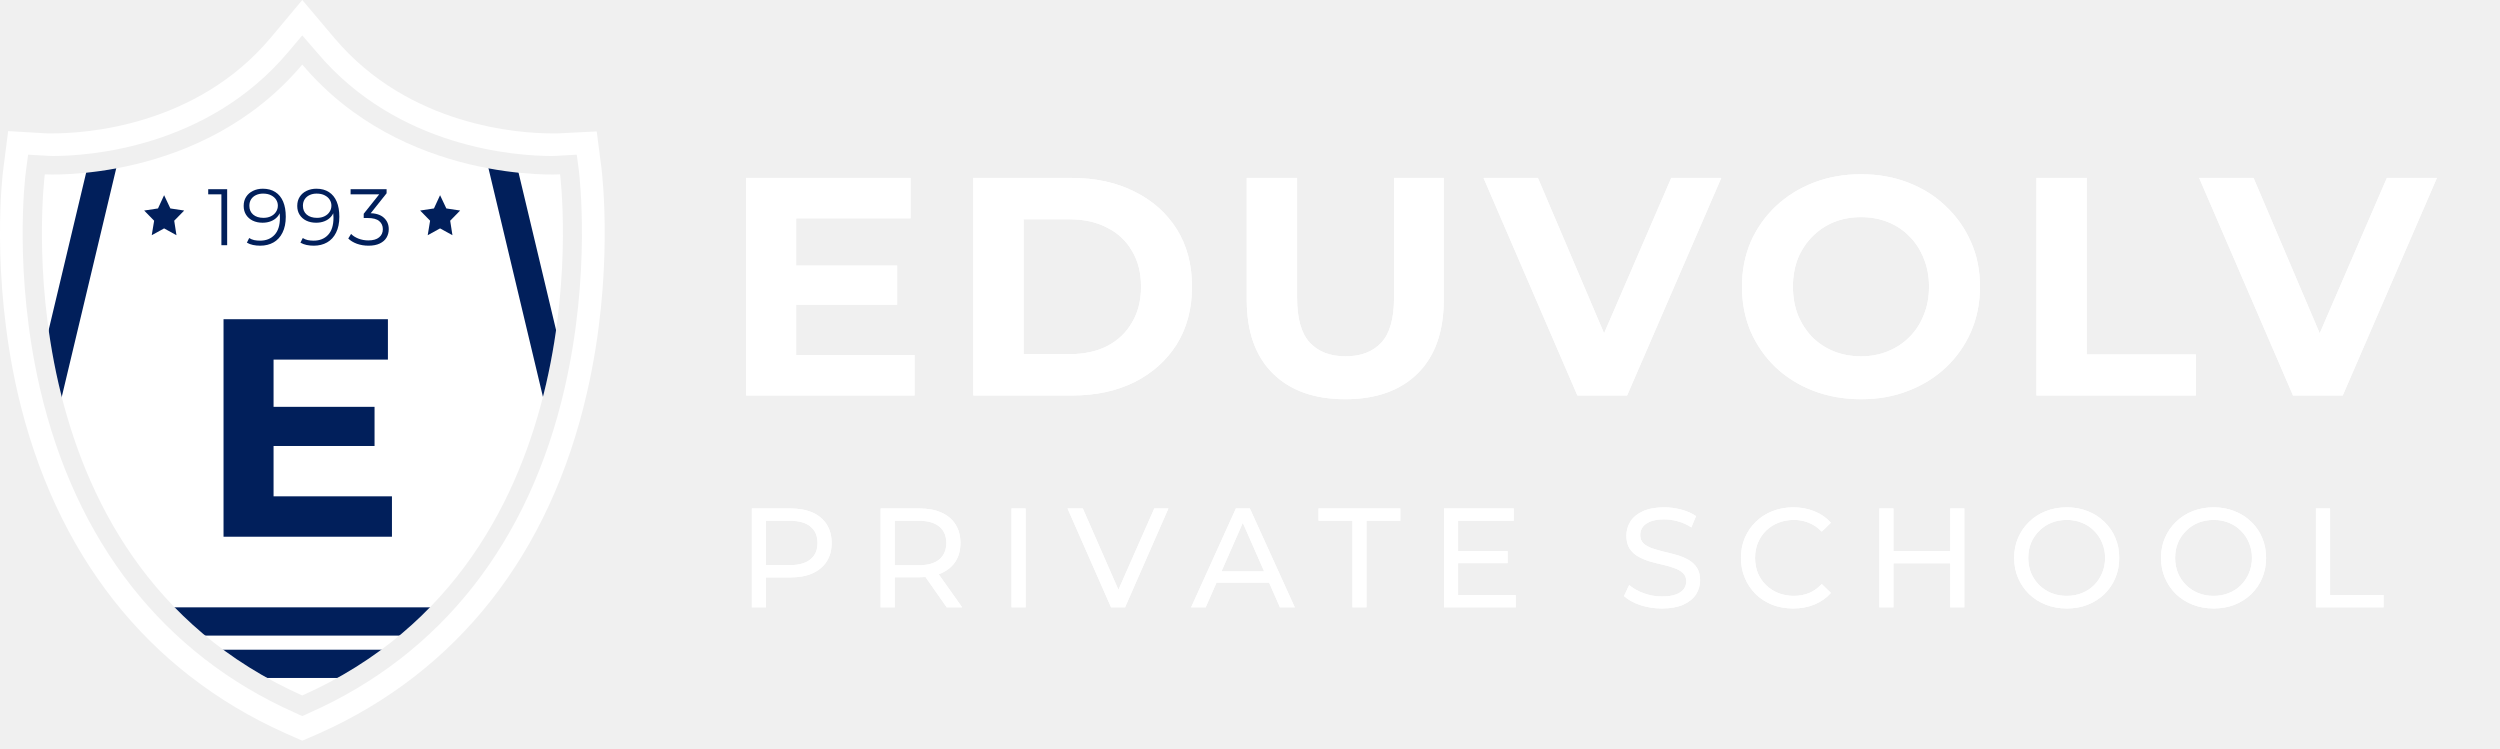
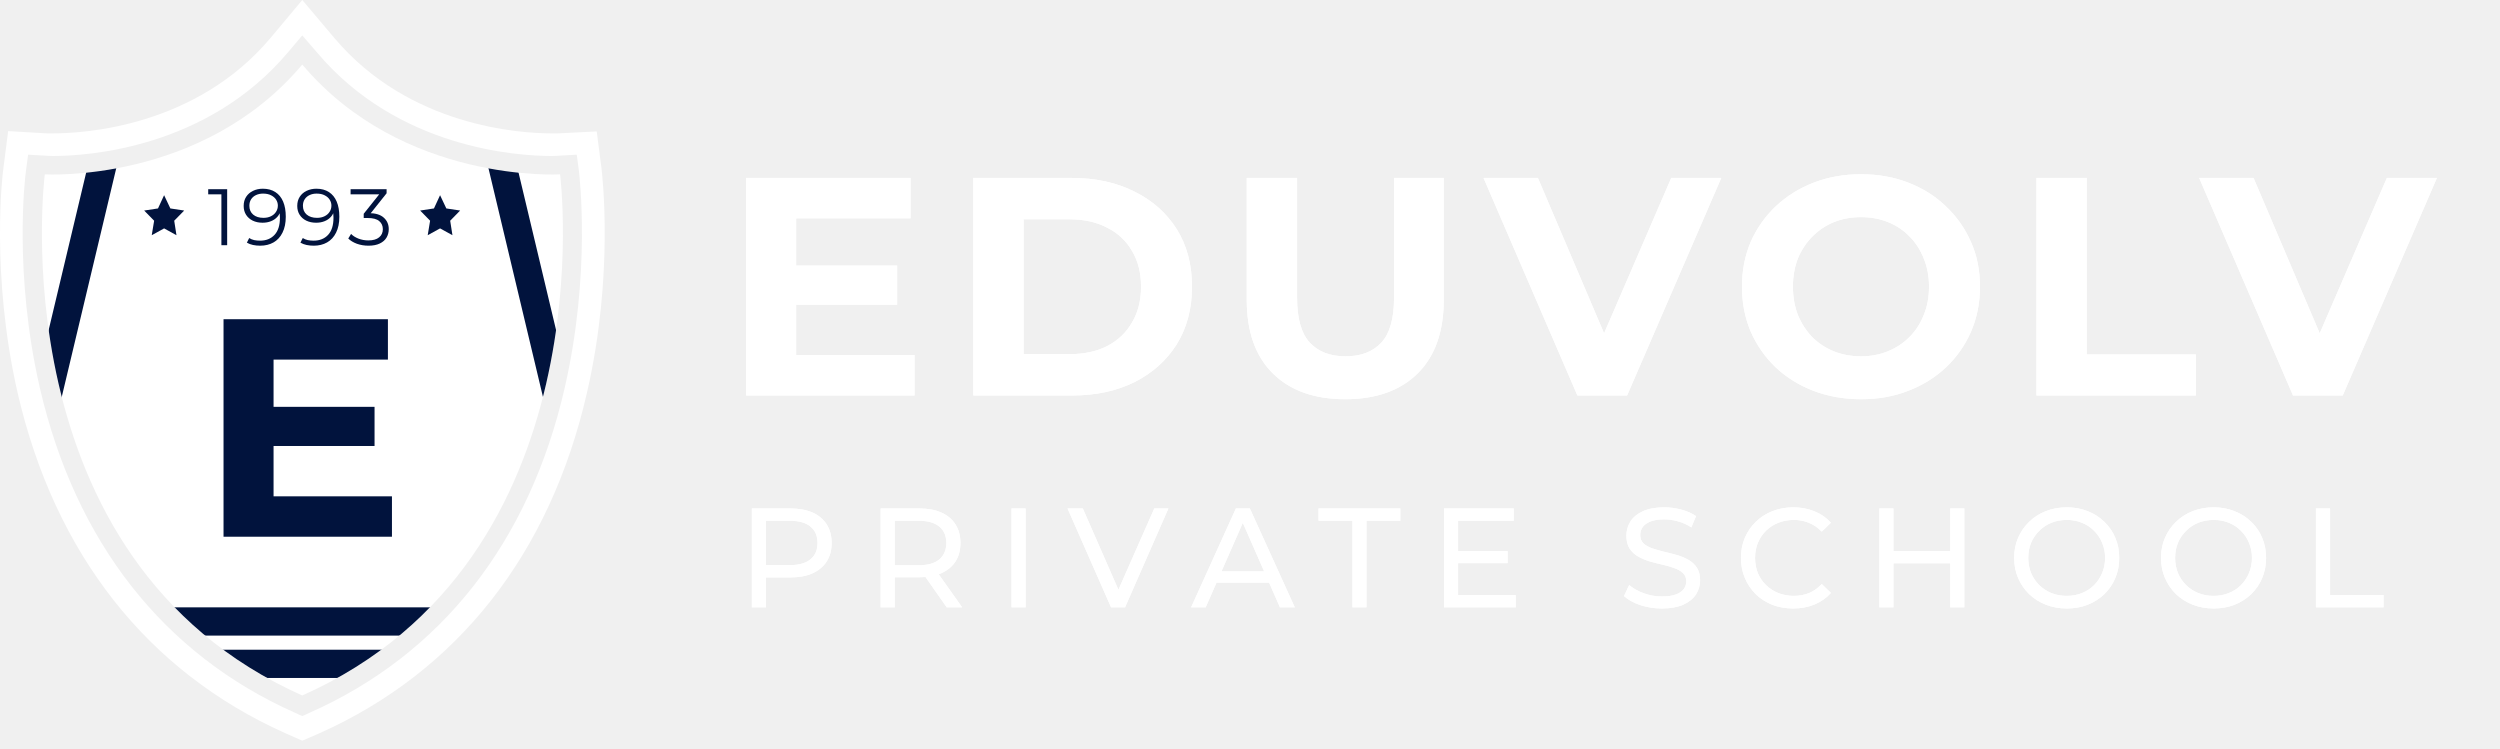
<svg xmlns="http://www.w3.org/2000/svg" width="177" height="53" viewBox="0 0 177 53" fill="none">
  <path d="M56.104 18.804H63.518V21.576H56.104V18.804ZM56.368 25.14H64.75V28H52.826V12.6H64.464V15.46H56.368V25.14ZM68.906 28V12.6H75.902C77.574 12.6 79.048 12.923 80.324 13.568C81.6 14.199 82.597 15.086 83.316 16.23C84.034 17.374 84.394 18.731 84.394 20.3C84.394 21.855 84.034 23.211 83.316 24.37C82.597 25.514 81.6 26.409 80.324 27.054C79.048 27.685 77.574 28 75.902 28H68.906ZM72.47 25.074H75.726C76.752 25.074 77.64 24.883 78.388 24.502C79.15 24.106 79.737 23.549 80.148 22.83C80.573 22.111 80.786 21.268 80.786 20.3C80.786 19.317 80.573 18.474 80.148 17.77C79.737 17.051 79.15 16.501 78.388 16.12C77.64 15.724 76.752 15.526 75.726 15.526H72.47V25.074ZM95.243 28.264C93.058 28.264 91.35 27.655 90.118 26.438C88.885 25.221 88.269 23.483 88.269 21.224V12.6H91.834V21.092C91.834 22.559 92.134 23.615 92.736 24.26C93.337 24.905 94.18 25.228 95.266 25.228C96.351 25.228 97.194 24.905 97.796 24.26C98.397 23.615 98.698 22.559 98.698 21.092V12.6H102.218V21.224C102.218 23.483 101.602 25.221 100.37 26.438C99.138 27.655 97.429 28.264 95.243 28.264ZM111.679 28L105.035 12.6H108.885L114.693 26.24H112.427L118.323 12.6H121.865L115.199 28H111.679ZM131.779 28.264C130.562 28.264 129.433 28.066 128.391 27.67C127.365 27.274 126.47 26.717 125.707 25.998C124.959 25.279 124.373 24.436 123.947 23.468C123.537 22.5 123.331 21.444 123.331 20.3C123.331 19.156 123.537 18.1 123.947 17.132C124.373 16.164 124.967 15.321 125.729 14.602C126.492 13.883 127.387 13.326 128.413 12.93C129.44 12.534 130.555 12.336 131.757 12.336C132.975 12.336 134.089 12.534 135.101 12.93C136.128 13.326 137.015 13.883 137.763 14.602C138.526 15.321 139.12 16.164 139.545 17.132C139.971 18.085 140.183 19.141 140.183 20.3C140.183 21.444 139.971 22.507 139.545 23.49C139.12 24.458 138.526 25.301 137.763 26.02C137.015 26.724 136.128 27.274 135.101 27.67C134.089 28.066 132.982 28.264 131.779 28.264ZM131.757 25.228C132.447 25.228 133.077 25.111 133.649 24.876C134.236 24.641 134.749 24.304 135.189 23.864C135.629 23.424 135.967 22.903 136.201 22.302C136.451 21.701 136.575 21.033 136.575 20.3C136.575 19.567 136.451 18.899 136.201 18.298C135.967 17.697 135.629 17.176 135.189 16.736C134.764 16.296 134.258 15.959 133.671 15.724C133.085 15.489 132.447 15.372 131.757 15.372C131.068 15.372 130.43 15.489 129.843 15.724C129.271 15.959 128.765 16.296 128.325 16.736C127.885 17.176 127.541 17.697 127.291 18.298C127.057 18.899 126.939 19.567 126.939 20.3C126.939 21.019 127.057 21.686 127.291 22.302C127.541 22.903 127.878 23.424 128.303 23.864C128.743 24.304 129.257 24.641 129.843 24.876C130.43 25.111 131.068 25.228 131.757 25.228ZM144.182 28V12.6H147.746V25.096H155.468V28H144.182ZM162.346 28L155.702 12.6H159.552L165.36 26.24H163.094L168.99 12.6H172.532L165.866 28H162.346Z" fill="white" />
  <path d="M56.104 18.804H63.518V21.576H56.104V18.804ZM56.368 25.14H64.75V28H52.826V12.6H64.464V15.46H56.368V25.14ZM68.906 28V12.6H75.902C77.574 12.6 79.048 12.923 80.324 13.568C81.6 14.199 82.597 15.086 83.316 16.23C84.034 17.374 84.394 18.731 84.394 20.3C84.394 21.855 84.034 23.211 83.316 24.37C82.597 25.514 81.6 26.409 80.324 27.054C79.048 27.685 77.574 28 75.902 28H68.906ZM72.47 25.074H75.726C76.752 25.074 77.64 24.883 78.388 24.502C79.15 24.106 79.737 23.549 80.148 22.83C80.573 22.111 80.786 21.268 80.786 20.3C80.786 19.317 80.573 18.474 80.148 17.77C79.737 17.051 79.15 16.501 78.388 16.12C77.64 15.724 76.752 15.526 75.726 15.526H72.47V25.074ZM95.243 28.264C93.058 28.264 91.35 27.655 90.118 26.438C88.885 25.221 88.269 23.483 88.269 21.224V12.6H91.834V21.092C91.834 22.559 92.134 23.615 92.736 24.26C93.337 24.905 94.18 25.228 95.266 25.228C96.351 25.228 97.194 24.905 97.796 24.26C98.397 23.615 98.698 22.559 98.698 21.092V12.6H102.218V21.224C102.218 23.483 101.602 25.221 100.37 26.438C99.138 27.655 97.429 28.264 95.243 28.264ZM111.679 28L105.035 12.6H108.885L114.693 26.24H112.427L118.323 12.6H121.865L115.199 28H111.679ZM131.779 28.264C130.562 28.264 129.433 28.066 128.391 27.67C127.365 27.274 126.47 26.717 125.707 25.998C124.959 25.279 124.373 24.436 123.947 23.468C123.537 22.5 123.331 21.444 123.331 20.3C123.331 19.156 123.537 18.1 123.947 17.132C124.373 16.164 124.967 15.321 125.729 14.602C126.492 13.883 127.387 13.326 128.413 12.93C129.44 12.534 130.555 12.336 131.757 12.336C132.975 12.336 134.089 12.534 135.101 12.93C136.128 13.326 137.015 13.883 137.763 14.602C138.526 15.321 139.12 16.164 139.545 17.132C139.971 18.085 140.183 19.141 140.183 20.3C140.183 21.444 139.971 22.507 139.545 23.49C139.12 24.458 138.526 25.301 137.763 26.02C137.015 26.724 136.128 27.274 135.101 27.67C134.089 28.066 132.982 28.264 131.779 28.264ZM131.757 25.228C132.447 25.228 133.077 25.111 133.649 24.876C134.236 24.641 134.749 24.304 135.189 23.864C135.629 23.424 135.967 22.903 136.201 22.302C136.451 21.701 136.575 21.033 136.575 20.3C136.575 19.567 136.451 18.899 136.201 18.298C135.967 17.697 135.629 17.176 135.189 16.736C134.764 16.296 134.258 15.959 133.671 15.724C133.085 15.489 132.447 15.372 131.757 15.372C131.068 15.372 130.43 15.489 129.843 15.724C129.271 15.959 128.765 16.296 128.325 16.736C127.885 17.176 127.541 17.697 127.291 18.298C127.057 18.899 126.939 19.567 126.939 20.3C126.939 21.019 127.057 21.686 127.291 22.302C127.541 22.903 127.878 23.424 128.303 23.864C128.743 24.304 129.257 24.641 129.843 24.876C130.43 25.111 131.068 25.228 131.757 25.228ZM144.182 28V12.6H147.746V25.096H155.468V28H144.182ZM162.346 28L155.702 12.6H159.552L165.36 26.24H163.094L168.99 12.6H172.532L165.866 28H162.346Z" fill="white" />
  <path d="M53.231 43V36H55.961C56.575 36 57.098 36.097 57.531 36.29C57.965 36.483 58.298 36.763 58.531 37.13C58.764 37.497 58.881 37.933 58.881 38.44C58.881 38.947 58.764 39.383 58.531 39.75C58.298 40.11 57.965 40.39 57.531 40.59C57.098 40.783 56.575 40.88 55.961 40.88H53.781L54.231 40.41V43H53.231ZM54.231 40.51L53.781 40.01H55.931C56.571 40.01 57.054 39.873 57.381 39.6C57.715 39.327 57.881 38.94 57.881 38.44C57.881 37.94 57.715 37.553 57.381 37.28C57.054 37.007 56.571 36.87 55.931 36.87H53.781L54.231 36.37V40.51ZM62.35 43V36H65.08C65.694 36 66.217 36.097 66.65 36.29C67.084 36.483 67.417 36.763 67.65 37.13C67.884 37.497 68 37.933 68 38.44C68 38.947 67.884 39.383 67.65 39.75C67.417 40.11 67.084 40.387 66.65 40.58C66.217 40.773 65.694 40.87 65.08 40.87H62.9L63.35 40.41V43H62.35ZM67.03 43L65.25 40.46H66.32L68.12 43H67.03ZM63.35 40.51L62.9 40.02H65.05C65.69 40.02 66.174 39.883 66.5 39.61C66.834 39.33 67 38.94 67 38.44C67 37.94 66.834 37.553 66.5 37.28C66.174 37.007 65.69 36.87 65.05 36.87H62.9L63.35 36.37V40.51ZM71.616 43V36H72.616V43H71.616ZM78.663 43L75.583 36H76.663L79.493 42.46H78.873L81.723 36H82.723L79.653 43H78.663ZM84.331 43L87.501 36H88.491L91.671 43H90.621L87.791 36.56H88.191L85.361 43H84.331ZM85.681 41.25L85.951 40.45H89.891L90.181 41.25H85.681ZM95.754 43V36.87H93.354V36H99.144V36.87H96.744V43H95.754ZM103.143 39.02H106.743V39.87H103.143V39.02ZM103.233 42.13H107.313V43H102.233V36H107.173V36.87H103.233V42.13ZM117.658 43.08C117.125 43.08 116.615 43 116.128 42.84C115.641 42.673 115.258 42.46 114.978 42.2L115.348 41.42C115.615 41.653 115.955 41.847 116.368 42C116.781 42.153 117.211 42.23 117.658 42.23C118.065 42.23 118.395 42.183 118.648 42.09C118.901 41.997 119.088 41.87 119.208 41.71C119.328 41.543 119.388 41.357 119.388 41.15C119.388 40.91 119.308 40.717 119.148 40.57C118.995 40.423 118.791 40.307 118.538 40.22C118.291 40.127 118.018 40.047 117.718 39.98C117.418 39.913 117.115 39.837 116.808 39.75C116.508 39.657 116.231 39.54 115.978 39.4C115.731 39.26 115.531 39.073 115.378 38.84C115.225 38.6 115.148 38.293 115.148 37.92C115.148 37.56 115.241 37.23 115.428 36.93C115.621 36.623 115.915 36.38 116.308 36.2C116.708 36.013 117.215 35.92 117.828 35.92C118.235 35.92 118.638 35.973 119.038 36.08C119.438 36.187 119.785 36.34 120.078 36.54L119.748 37.34C119.448 37.14 119.131 36.997 118.798 36.91C118.465 36.817 118.141 36.77 117.828 36.77C117.435 36.77 117.111 36.82 116.858 36.92C116.605 37.02 116.418 37.153 116.298 37.32C116.185 37.487 116.128 37.673 116.128 37.88C116.128 38.127 116.205 38.323 116.358 38.47C116.518 38.617 116.721 38.733 116.968 38.82C117.221 38.907 117.498 38.987 117.798 39.06C118.098 39.127 118.398 39.203 118.698 39.29C119.005 39.377 119.281 39.49 119.528 39.63C119.781 39.77 119.985 39.957 120.138 40.19C120.291 40.423 120.368 40.723 120.368 41.09C120.368 41.443 120.271 41.773 120.078 42.08C119.885 42.38 119.585 42.623 119.178 42.81C118.778 42.99 118.271 43.08 117.658 43.08ZM126.959 43.08C126.425 43.08 125.932 42.993 125.479 42.82C125.032 42.64 124.642 42.39 124.309 42.07C123.982 41.743 123.725 41.363 123.539 40.93C123.352 40.497 123.259 40.02 123.259 39.5C123.259 38.98 123.352 38.503 123.539 38.07C123.725 37.637 123.985 37.26 124.319 36.94C124.652 36.613 125.042 36.363 125.489 36.19C125.942 36.01 126.435 35.92 126.969 35.92C127.509 35.92 128.005 36.013 128.459 36.2C128.919 36.38 129.309 36.65 129.629 37.01L128.979 37.64C128.712 37.36 128.412 37.153 128.079 37.02C127.745 36.88 127.389 36.81 127.009 36.81C126.615 36.81 126.249 36.877 125.909 37.01C125.575 37.143 125.285 37.33 125.039 37.57C124.792 37.81 124.599 38.097 124.459 38.43C124.325 38.757 124.259 39.113 124.259 39.5C124.259 39.887 124.325 40.247 124.459 40.58C124.599 40.907 124.792 41.19 125.039 41.43C125.285 41.67 125.575 41.857 125.909 41.99C126.249 42.123 126.615 42.19 127.009 42.19C127.389 42.19 127.745 42.123 128.079 41.99C128.412 41.85 128.712 41.637 128.979 41.35L129.629 41.98C129.309 42.34 128.919 42.613 128.459 42.8C128.005 42.987 127.505 43.08 126.959 43.08ZM138.075 36H139.075V43H138.075V36ZM134.055 43H133.055V36H134.055V43ZM138.165 39.88H133.955V39.01H138.165V39.88ZM146.331 43.08C145.797 43.08 145.301 42.99 144.841 42.81C144.387 42.63 143.994 42.38 143.661 42.06C143.327 41.733 143.067 41.353 142.881 40.92C142.694 40.487 142.601 40.013 142.601 39.5C142.601 38.987 142.694 38.513 142.881 38.08C143.067 37.647 143.327 37.27 143.661 36.95C143.994 36.623 144.387 36.37 144.841 36.19C145.294 36.01 145.791 35.92 146.331 35.92C146.864 35.92 147.354 36.01 147.801 36.19C148.254 36.363 148.647 36.613 148.981 36.94C149.321 37.26 149.581 37.637 149.761 38.07C149.947 38.503 150.041 38.98 150.041 39.5C150.041 40.02 149.947 40.497 149.761 40.93C149.581 41.363 149.321 41.743 148.981 42.07C148.647 42.39 148.254 42.64 147.801 42.82C147.354 42.993 146.864 43.08 146.331 43.08ZM146.331 42.19C146.717 42.19 147.074 42.123 147.401 41.99C147.734 41.857 148.021 41.67 148.261 41.43C148.507 41.183 148.697 40.897 148.831 40.57C148.971 40.243 149.041 39.887 149.041 39.5C149.041 39.113 148.971 38.757 148.831 38.43C148.697 38.103 148.507 37.82 148.261 37.58C148.021 37.333 147.734 37.143 147.401 37.01C147.074 36.877 146.717 36.81 146.331 36.81C145.937 36.81 145.574 36.877 145.241 37.01C144.914 37.143 144.627 37.333 144.381 37.58C144.134 37.82 143.941 38.103 143.801 38.43C143.667 38.757 143.601 39.113 143.601 39.5C143.601 39.887 143.667 40.243 143.801 40.57C143.941 40.897 144.134 41.183 144.381 41.43C144.627 41.67 144.914 41.857 145.241 41.99C145.574 42.123 145.937 42.19 146.331 42.19ZM156.729 43.08C156.196 43.08 155.699 42.99 155.239 42.81C154.786 42.63 154.392 42.38 154.059 42.06C153.726 41.733 153.466 41.353 153.279 40.92C153.092 40.487 152.999 40.013 152.999 39.5C152.999 38.987 153.092 38.513 153.279 38.08C153.466 37.647 153.726 37.27 154.059 36.95C154.392 36.623 154.786 36.37 155.239 36.19C155.692 36.01 156.189 35.92 156.729 35.92C157.262 35.92 157.752 36.01 158.199 36.19C158.652 36.363 159.046 36.613 159.379 36.94C159.719 37.26 159.979 37.637 160.159 38.07C160.346 38.503 160.439 38.98 160.439 39.5C160.439 40.02 160.346 40.497 160.159 40.93C159.979 41.363 159.719 41.743 159.379 42.07C159.046 42.39 158.652 42.64 158.199 42.82C157.752 42.993 157.262 43.08 156.729 43.08ZM156.729 42.19C157.116 42.19 157.472 42.123 157.799 41.99C158.132 41.857 158.419 41.67 158.659 41.43C158.906 41.183 159.096 40.897 159.229 40.57C159.369 40.243 159.439 39.887 159.439 39.5C159.439 39.113 159.369 38.757 159.229 38.43C159.096 38.103 158.906 37.82 158.659 37.58C158.419 37.333 158.132 37.143 157.799 37.01C157.472 36.877 157.116 36.81 156.729 36.81C156.336 36.81 155.972 36.877 155.639 37.01C155.312 37.143 155.026 37.333 154.779 37.58C154.532 37.82 154.339 38.103 154.199 38.43C154.066 38.757 153.999 39.113 153.999 39.5C153.999 39.887 154.066 40.243 154.199 40.57C154.339 40.897 154.532 41.183 154.779 41.43C155.026 41.67 155.312 41.857 155.639 41.99C155.972 42.123 156.336 42.19 156.729 42.19ZM163.967 43V36H164.967V42.13H168.757V43H163.967Z" fill="white" />
  <path d="M53.231 43V36H55.961C56.575 36 57.098 36.097 57.531 36.29C57.965 36.483 58.298 36.763 58.531 37.13C58.764 37.497 58.881 37.933 58.881 38.44C58.881 38.947 58.764 39.383 58.531 39.75C58.298 40.11 57.965 40.39 57.531 40.59C57.098 40.783 56.575 40.88 55.961 40.88H53.781L54.231 40.41V43H53.231ZM54.231 40.51L53.781 40.01H55.931C56.571 40.01 57.054 39.873 57.381 39.6C57.715 39.327 57.881 38.94 57.881 38.44C57.881 37.94 57.715 37.553 57.381 37.28C57.054 37.007 56.571 36.87 55.931 36.87H53.781L54.231 36.37V40.51ZM62.35 43V36H65.08C65.694 36 66.217 36.097 66.65 36.29C67.084 36.483 67.417 36.763 67.65 37.13C67.884 37.497 68 37.933 68 38.44C68 38.947 67.884 39.383 67.65 39.75C67.417 40.11 67.084 40.387 66.65 40.58C66.217 40.773 65.694 40.87 65.08 40.87H62.9L63.35 40.41V43H62.35ZM67.03 43L65.25 40.46H66.32L68.12 43H67.03ZM63.35 40.51L62.9 40.02H65.05C65.69 40.02 66.174 39.883 66.5 39.61C66.834 39.33 67 38.94 67 38.44C67 37.94 66.834 37.553 66.5 37.28C66.174 37.007 65.69 36.87 65.05 36.87H62.9L63.35 36.37V40.51ZM71.616 43V36H72.616V43H71.616ZM78.663 43L75.583 36H76.663L79.493 42.46H78.873L81.723 36H82.723L79.653 43H78.663ZM84.331 43L87.501 36H88.491L91.671 43H90.621L87.791 36.56H88.191L85.361 43H84.331ZM85.681 41.25L85.951 40.45H89.891L90.181 41.25H85.681ZM95.754 43V36.87H93.354V36H99.144V36.87H96.744V43H95.754ZM103.143 39.02H106.743V39.87H103.143V39.02ZM103.233 42.13H107.313V43H102.233V36H107.173V36.87H103.233V42.13ZM117.658 43.08C117.125 43.08 116.615 43 116.128 42.84C115.641 42.673 115.258 42.46 114.978 42.2L115.348 41.42C115.615 41.653 115.955 41.847 116.368 42C116.781 42.153 117.211 42.23 117.658 42.23C118.065 42.23 118.395 42.183 118.648 42.09C118.901 41.997 119.088 41.87 119.208 41.71C119.328 41.543 119.388 41.357 119.388 41.15C119.388 40.91 119.308 40.717 119.148 40.57C118.995 40.423 118.791 40.307 118.538 40.22C118.291 40.127 118.018 40.047 117.718 39.98C117.418 39.913 117.115 39.837 116.808 39.75C116.508 39.657 116.231 39.54 115.978 39.4C115.731 39.26 115.531 39.073 115.378 38.84C115.225 38.6 115.148 38.293 115.148 37.92C115.148 37.56 115.241 37.23 115.428 36.93C115.621 36.623 115.915 36.38 116.308 36.2C116.708 36.013 117.215 35.92 117.828 35.92C118.235 35.92 118.638 35.973 119.038 36.08C119.438 36.187 119.785 36.34 120.078 36.54L119.748 37.34C119.448 37.14 119.131 36.997 118.798 36.91C118.465 36.817 118.141 36.77 117.828 36.77C117.435 36.77 117.111 36.82 116.858 36.92C116.605 37.02 116.418 37.153 116.298 37.32C116.185 37.487 116.128 37.673 116.128 37.88C116.128 38.127 116.205 38.323 116.358 38.47C116.518 38.617 116.721 38.733 116.968 38.82C117.221 38.907 117.498 38.987 117.798 39.06C118.098 39.127 118.398 39.203 118.698 39.29C119.005 39.377 119.281 39.49 119.528 39.63C119.781 39.77 119.985 39.957 120.138 40.19C120.291 40.423 120.368 40.723 120.368 41.09C120.368 41.443 120.271 41.773 120.078 42.08C119.885 42.38 119.585 42.623 119.178 42.81C118.778 42.99 118.271 43.08 117.658 43.08ZM126.959 43.08C126.425 43.08 125.932 42.993 125.479 42.82C125.032 42.64 124.642 42.39 124.309 42.07C123.982 41.743 123.725 41.363 123.539 40.93C123.352 40.497 123.259 40.02 123.259 39.5C123.259 38.98 123.352 38.503 123.539 38.07C123.725 37.637 123.985 37.26 124.319 36.94C124.652 36.613 125.042 36.363 125.489 36.19C125.942 36.01 126.435 35.92 126.969 35.92C127.509 35.92 128.005 36.013 128.459 36.2C128.919 36.38 129.309 36.65 129.629 37.01L128.979 37.64C128.712 37.36 128.412 37.153 128.079 37.02C127.745 36.88 127.389 36.81 127.009 36.81C126.615 36.81 126.249 36.877 125.909 37.01C125.575 37.143 125.285 37.33 125.039 37.57C124.792 37.81 124.599 38.097 124.459 38.43C124.325 38.757 124.259 39.113 124.259 39.5C124.259 39.887 124.325 40.247 124.459 40.58C124.599 40.907 124.792 41.19 125.039 41.43C125.285 41.67 125.575 41.857 125.909 41.99C126.249 42.123 126.615 42.19 127.009 42.19C127.389 42.19 127.745 42.123 128.079 41.99C128.412 41.85 128.712 41.637 128.979 41.35L129.629 41.98C129.309 42.34 128.919 42.613 128.459 42.8C128.005 42.987 127.505 43.08 126.959 43.08ZM138.075 36H139.075V43H138.075V36ZM134.055 43H133.055V36H134.055V43ZM138.165 39.88H133.955V39.01H138.165V39.88ZM146.331 43.08C145.797 43.08 145.301 42.99 144.841 42.81C144.387 42.63 143.994 42.38 143.661 42.06C143.327 41.733 143.067 41.353 142.881 40.92C142.694 40.487 142.601 40.013 142.601 39.5C142.601 38.987 142.694 38.513 142.881 38.08C143.067 37.647 143.327 37.27 143.661 36.95C143.994 36.623 144.387 36.37 144.841 36.19C145.294 36.01 145.791 35.92 146.331 35.92C146.864 35.92 147.354 36.01 147.801 36.19C148.254 36.363 148.647 36.613 148.981 36.94C149.321 37.26 149.581 37.637 149.761 38.07C149.947 38.503 150.041 38.98 150.041 39.5C150.041 40.02 149.947 40.497 149.761 40.93C149.581 41.363 149.321 41.743 148.981 42.07C148.647 42.39 148.254 42.64 147.801 42.82C147.354 42.993 146.864 43.08 146.331 43.08ZM146.331 42.19C146.717 42.19 147.074 42.123 147.401 41.99C147.734 41.857 148.021 41.67 148.261 41.43C148.507 41.183 148.697 40.897 148.831 40.57C148.971 40.243 149.041 39.887 149.041 39.5C149.041 39.113 148.971 38.757 148.831 38.43C148.697 38.103 148.507 37.82 148.261 37.58C148.021 37.333 147.734 37.143 147.401 37.01C147.074 36.877 146.717 36.81 146.331 36.81C145.937 36.81 145.574 36.877 145.241 37.01C144.914 37.143 144.627 37.333 144.381 37.58C144.134 37.82 143.941 38.103 143.801 38.43C143.667 38.757 143.601 39.113 143.601 39.5C143.601 39.887 143.667 40.243 143.801 40.57C143.941 40.897 144.134 41.183 144.381 41.43C144.627 41.67 144.914 41.857 145.241 41.99C145.574 42.123 145.937 42.19 146.331 42.19ZM156.729 43.08C156.196 43.08 155.699 42.99 155.239 42.81C154.786 42.63 154.392 42.38 154.059 42.06C153.726 41.733 153.466 41.353 153.279 40.92C153.092 40.487 152.999 40.013 152.999 39.5C152.999 38.987 153.092 38.513 153.279 38.08C153.466 37.647 153.726 37.27 154.059 36.95C154.392 36.623 154.786 36.37 155.239 36.19C155.692 36.01 156.189 35.92 156.729 35.92C157.262 35.92 157.752 36.01 158.199 36.19C158.652 36.363 159.046 36.613 159.379 36.94C159.719 37.26 159.979 37.637 160.159 38.07C160.346 38.503 160.439 38.98 160.439 39.5C160.439 40.02 160.346 40.497 160.159 40.93C159.979 41.363 159.719 41.743 159.379 42.07C159.046 42.39 158.652 42.64 158.199 42.82C157.752 42.993 157.262 43.08 156.729 43.08ZM156.729 42.19C157.116 42.19 157.472 42.123 157.799 41.99C158.132 41.857 158.419 41.67 158.659 41.43C158.906 41.183 159.096 40.897 159.229 40.57C159.369 40.243 159.439 39.887 159.439 39.5C159.439 39.113 159.369 38.757 159.229 38.43C159.096 38.103 158.906 37.82 158.659 37.58C158.419 37.333 158.132 37.143 157.799 37.01C157.472 36.877 157.116 36.81 156.729 36.81C156.336 36.81 155.972 36.877 155.639 37.01C155.312 37.143 155.026 37.333 154.779 37.58C154.532 37.82 154.339 38.103 154.199 38.43C154.066 38.757 153.999 39.113 153.999 39.5C153.999 39.887 154.066 40.243 154.199 40.57C154.339 40.897 154.532 41.183 154.779 41.43C155.026 41.67 155.312 41.857 155.639 41.99C155.972 42.123 156.336 42.19 156.729 42.19ZM163.967 43V36H164.967V42.13H168.757V43H163.967Z" fill="white" />
  <path fill-rule="evenodd" clip-rule="evenodd" d="M41.553 27.822C38.936 39.238 32.38 47.545 22.629 51.908L21.401 52.441L20.197 51.908C10.445 47.545 3.89 39.238 1.249 27.822C-0.673 19.399 0.184 12.275 0.23 11.996L0.577 9.282L3.334 9.444C3.357 9.444 3.496 9.444 3.728 9.444C6.021 9.444 13.85 8.957 19.131 2.715L21.401 0L23.694 2.715C28.976 8.957 36.805 9.444 39.075 9.444C39.306 9.444 39.445 9.444 39.492 9.444L42.248 9.305L42.595 11.996C42.619 12.275 43.499 19.399 41.553 27.822ZM40.997 12.182L40.835 10.952L39.584 11.022C39.561 11.022 39.376 11.045 39.075 11.045C36.619 11.045 28.165 10.511 22.444 3.713L21.401 2.506L20.382 3.713C14.637 10.511 6.183 11.045 3.728 11.045C3.427 11.045 3.264 11.022 3.241 11.022L1.99 10.952L1.828 12.182C1.782 12.484 0.948 19.329 2.824 27.474C5.349 38.38 11.58 46.315 20.845 50.446L21.401 50.701L21.957 50.446C31.245 46.315 37.476 38.38 39.978 27.474C41.854 19.329 41.02 12.484 40.997 12.182Z" fill="white" />
  <path d="M21.401 49.239C43.105 39.586 39.654 12.344 39.654 12.344C39.654 12.344 28.535 13.017 21.401 4.571C14.29 13.017 3.172 12.344 3.172 12.344C3.172 12.344 -0.303 39.586 21.401 49.239Z" fill="white" />
  <mask id="mask0_318_20" style="mask-type:alpha" maskUnits="userSpaceOnUse" x="2" y="4" width="38" height="46">
    <path d="M21.401 49.239C43.105 39.586 39.654 12.344 39.654 12.344C39.654 12.344 28.535 13.017 21.401 4.571C14.29 13.017 3.172 12.344 3.172 12.344C3.172 12.344 -0.303 39.586 21.401 49.239Z" fill="white" />
  </mask>
  <g mask="url(#mask0_318_20)">
-     <path d="M11 46H32V48H11V46Z" fill="#011F5B" />
-     <rect x="11" y="43" width="21" height="2" fill="#011F5B" />
-     <rect width="21" height="2" transform="matrix(-0.231806 0.972762 0.972762 0.231806 6.86792 9)" fill="#011F5B" />
-     <rect x="35.946" y="9" width="21" height="2" transform="rotate(76.5966 35.9456 9)" fill="#011F5B" />
+     <path d="M11 46H32V48H11V46Z" fill="#01133d" />
+     <rect x="11" y="43" width="21" height="2" fill="#01133d" />
+     <rect width="21" height="2" transform="matrix(-0.231806 0.972762 0.972762 0.231806 6.86792 9)" fill="#01133d" />
+     <rect x="35.946" y="9" width="21" height="2" transform="rotate(76.5966 35.9456 9)" fill="#01133d" />
  </g>
-   <path d="M11.619 13.82L12.061 14.758L13.04 14.906L12.334 15.627L12.494 16.653L11.619 16.17L10.743 16.653L10.913 15.627L10.207 14.906L11.186 14.758L11.619 13.82Z" fill="#011F5B" />
-   <path d="M31.157 13.82L31.6 14.758L32.578 14.906L31.873 15.627L32.033 16.653L31.157 16.17L30.282 16.653L30.451 15.627L29.746 14.906L30.724 14.758L31.157 13.82Z" fill="#011F5B" />
-   <path d="M15.675 17.361V13.565L15.857 13.758H14.741V13.395H16.083V17.361H15.675Z" fill="#011F5B" />
-   <path d="M18.607 13.361C18.958 13.361 19.254 13.441 19.496 13.599C19.738 13.754 19.921 13.979 20.046 14.274C20.17 14.568 20.233 14.925 20.233 15.344C20.233 15.79 20.155 16.166 20 16.472C19.849 16.778 19.638 17.008 19.366 17.163C19.094 17.318 18.778 17.395 18.419 17.395C18.242 17.395 18.072 17.378 17.91 17.344C17.751 17.31 17.607 17.256 17.479 17.18L17.643 16.852C17.745 16.919 17.862 16.969 17.994 16.999C18.131 17.025 18.27 17.038 18.414 17.038C18.841 17.038 19.181 16.902 19.434 16.631C19.691 16.359 19.819 15.953 19.819 15.412C19.819 15.325 19.813 15.222 19.802 15.101C19.794 14.98 19.774 14.859 19.74 14.738L19.881 14.846C19.843 15.042 19.762 15.21 19.638 15.35C19.517 15.486 19.366 15.59 19.184 15.662C19.007 15.733 18.808 15.769 18.59 15.769C18.329 15.769 18.096 15.72 17.893 15.622C17.692 15.524 17.536 15.386 17.422 15.208C17.309 15.031 17.252 14.821 17.252 14.579C17.252 14.33 17.311 14.115 17.428 13.934C17.545 13.752 17.706 13.613 17.91 13.514C18.117 13.412 18.35 13.361 18.607 13.361ZM18.623 13.707C18.435 13.707 18.267 13.743 18.119 13.815C17.976 13.883 17.862 13.981 17.779 14.109C17.696 14.238 17.655 14.391 17.655 14.568C17.655 14.829 17.743 15.037 17.921 15.191C18.102 15.346 18.346 15.424 18.652 15.424C18.856 15.424 19.033 15.386 19.184 15.31C19.339 15.235 19.458 15.131 19.541 14.999C19.628 14.867 19.672 14.719 19.672 14.557C19.672 14.409 19.632 14.272 19.553 14.143C19.473 14.015 19.356 13.911 19.201 13.832C19.047 13.748 18.854 13.707 18.623 13.707Z" fill="#011F5B" />
-   <path d="M22.399 13.361C22.75 13.361 23.047 13.441 23.289 13.599C23.53 13.754 23.713 13.979 23.838 14.274C23.963 14.568 24.025 14.925 24.025 15.344C24.025 15.79 23.948 16.166 23.793 16.472C23.642 16.778 23.43 17.008 23.158 17.163C22.886 17.318 22.571 17.395 22.212 17.395C22.035 17.395 21.865 17.378 21.702 17.344C21.544 17.31 21.4 17.256 21.271 17.18L21.436 16.852C21.538 16.919 21.655 16.969 21.787 16.999C21.923 17.025 22.063 17.038 22.206 17.038C22.633 17.038 22.973 16.902 23.226 16.631C23.483 16.359 23.611 15.953 23.611 15.412C23.611 15.325 23.606 15.222 23.595 15.101C23.587 14.98 23.566 14.859 23.532 14.738L23.674 14.846C23.636 15.042 23.555 15.21 23.43 15.35C23.309 15.486 23.158 15.59 22.977 15.662C22.799 15.733 22.601 15.769 22.382 15.769C22.121 15.769 21.889 15.72 21.685 15.622C21.485 15.524 21.328 15.386 21.215 15.208C21.102 15.031 21.045 14.821 21.045 14.579C21.045 14.33 21.103 14.115 21.221 13.934C21.338 13.752 21.498 13.613 21.702 13.514C21.91 13.412 22.142 13.361 22.399 13.361ZM22.416 13.707C22.227 13.707 22.059 13.743 21.912 13.815C21.768 13.883 21.655 13.981 21.572 14.109C21.489 14.238 21.447 14.391 21.447 14.568C21.447 14.829 21.536 15.037 21.713 15.191C21.895 15.346 22.138 15.424 22.444 15.424C22.648 15.424 22.826 15.386 22.977 15.31C23.132 15.235 23.251 15.131 23.334 14.999C23.421 14.867 23.464 14.719 23.464 14.557C23.464 14.409 23.425 14.272 23.345 14.143C23.266 14.015 23.149 13.911 22.994 13.832C22.839 13.748 22.646 13.707 22.416 13.707Z" fill="#011F5B" />
-   <path d="M26.085 17.395C25.798 17.395 25.526 17.35 25.269 17.259C25.016 17.165 24.812 17.04 24.657 16.886L24.856 16.562C24.984 16.695 25.156 16.804 25.371 16.891C25.59 16.978 25.828 17.021 26.085 17.021C26.414 17.021 26.665 16.95 26.839 16.806C27.016 16.663 27.105 16.47 27.105 16.228C27.105 15.986 27.018 15.794 26.845 15.65C26.674 15.507 26.404 15.435 26.034 15.435H25.751V15.135L26.975 13.599L27.032 13.758H24.822V13.395H27.371V13.684L26.148 15.22L25.949 15.089H26.102C26.578 15.089 26.933 15.195 27.168 15.407C27.405 15.618 27.524 15.89 27.524 16.223C27.524 16.445 27.471 16.646 27.366 16.823C27.26 17.001 27.099 17.14 26.884 17.242C26.673 17.344 26.406 17.395 26.085 17.395Z" fill="#011F5B" />
-   <path d="M19.104 28.804H26.518V31.576H19.104V28.804ZM19.368 35.14H27.75V38H15.826V22.6H27.464V25.46H19.368V35.14Z" fill="#011F5B" />
+   <path d="M11.619 13.82L12.061 14.758L13.04 14.906L12.334 15.627L12.494 16.653L11.619 16.17L10.743 16.653L10.913 15.627L10.207 14.906L11.186 14.758L11.619 13.82Z" fill="#01133d" />
+   <path d="M31.157 13.82L31.6 14.758L32.578 14.906L31.873 15.627L32.033 16.653L31.157 16.17L30.282 16.653L30.451 15.627L29.746 14.906L30.724 14.758L31.157 13.82Z" fill="#01133d" />
+   <path d="M15.675 17.361V13.565L15.857 13.758H14.741V13.395H16.083V17.361H15.675Z" fill="#01133d" />
+   <path d="M18.607 13.361C18.958 13.361 19.254 13.441 19.496 13.599C19.738 13.754 19.921 13.979 20.046 14.274C20.17 14.568 20.233 14.925 20.233 15.344C20.233 15.79 20.155 16.166 20 16.472C19.849 16.778 19.638 17.008 19.366 17.163C19.094 17.318 18.778 17.395 18.419 17.395C18.242 17.395 18.072 17.378 17.91 17.344C17.751 17.31 17.607 17.256 17.479 17.18L17.643 16.852C17.745 16.919 17.862 16.969 17.994 16.999C18.131 17.025 18.27 17.038 18.414 17.038C18.841 17.038 19.181 16.902 19.434 16.631C19.691 16.359 19.819 15.953 19.819 15.412C19.819 15.325 19.813 15.222 19.802 15.101C19.794 14.98 19.774 14.859 19.74 14.738L19.881 14.846C19.843 15.042 19.762 15.21 19.638 15.35C19.517 15.486 19.366 15.59 19.184 15.662C19.007 15.733 18.808 15.769 18.59 15.769C18.329 15.769 18.096 15.72 17.893 15.622C17.692 15.524 17.536 15.386 17.422 15.208C17.309 15.031 17.252 14.821 17.252 14.579C17.252 14.33 17.311 14.115 17.428 13.934C17.545 13.752 17.706 13.613 17.91 13.514C18.117 13.412 18.35 13.361 18.607 13.361ZM18.623 13.707C18.435 13.707 18.267 13.743 18.119 13.815C17.976 13.883 17.862 13.981 17.779 14.109C17.696 14.238 17.655 14.391 17.655 14.568C17.655 14.829 17.743 15.037 17.921 15.191C18.102 15.346 18.346 15.424 18.652 15.424C18.856 15.424 19.033 15.386 19.184 15.31C19.339 15.235 19.458 15.131 19.541 14.999C19.628 14.867 19.672 14.719 19.672 14.557C19.672 14.409 19.632 14.272 19.553 14.143C19.473 14.015 19.356 13.911 19.201 13.832C19.047 13.748 18.854 13.707 18.623 13.707Z" fill="#01133d" />
+   <path d="M22.399 13.361C22.75 13.361 23.047 13.441 23.289 13.599C23.53 13.754 23.713 13.979 23.838 14.274C23.963 14.568 24.025 14.925 24.025 15.344C24.025 15.79 23.948 16.166 23.793 16.472C23.642 16.778 23.43 17.008 23.158 17.163C22.886 17.318 22.571 17.395 22.212 17.395C22.035 17.395 21.865 17.378 21.702 17.344C21.544 17.31 21.4 17.256 21.271 17.18L21.436 16.852C21.538 16.919 21.655 16.969 21.787 16.999C21.923 17.025 22.063 17.038 22.206 17.038C22.633 17.038 22.973 16.902 23.226 16.631C23.483 16.359 23.611 15.953 23.611 15.412C23.611 15.325 23.606 15.222 23.595 15.101C23.587 14.98 23.566 14.859 23.532 14.738L23.674 14.846C23.636 15.042 23.555 15.21 23.43 15.35C23.309 15.486 23.158 15.59 22.977 15.662C22.799 15.733 22.601 15.769 22.382 15.769C22.121 15.769 21.889 15.72 21.685 15.622C21.485 15.524 21.328 15.386 21.215 15.208C21.102 15.031 21.045 14.821 21.045 14.579C21.045 14.33 21.103 14.115 21.221 13.934C21.338 13.752 21.498 13.613 21.702 13.514C21.91 13.412 22.142 13.361 22.399 13.361ZM22.416 13.707C22.227 13.707 22.059 13.743 21.912 13.815C21.768 13.883 21.655 13.981 21.572 14.109C21.489 14.238 21.447 14.391 21.447 14.568C21.447 14.829 21.536 15.037 21.713 15.191C21.895 15.346 22.138 15.424 22.444 15.424C22.648 15.424 22.826 15.386 22.977 15.31C23.132 15.235 23.251 15.131 23.334 14.999C23.421 14.867 23.464 14.719 23.464 14.557C23.464 14.409 23.425 14.272 23.345 14.143C23.266 14.015 23.149 13.911 22.994 13.832C22.839 13.748 22.646 13.707 22.416 13.707Z" fill="#01133d" />
+   <path d="M26.085 17.395C25.798 17.395 25.526 17.35 25.269 17.259C25.016 17.165 24.812 17.04 24.657 16.886L24.856 16.562C24.984 16.695 25.156 16.804 25.371 16.891C25.59 16.978 25.828 17.021 26.085 17.021C26.414 17.021 26.665 16.95 26.839 16.806C27.016 16.663 27.105 16.47 27.105 16.228C27.105 15.986 27.018 15.794 26.845 15.65C26.674 15.507 26.404 15.435 26.034 15.435H25.751V15.135L26.975 13.599L27.032 13.758H24.822V13.395H27.371V13.684L26.148 15.22L25.949 15.089H26.102C26.578 15.089 26.933 15.195 27.168 15.407C27.405 15.618 27.524 15.89 27.524 16.223C27.524 16.445 27.471 16.646 27.366 16.823C27.26 17.001 27.099 17.14 26.884 17.242C26.673 17.344 26.406 17.395 26.085 17.395Z" fill="#01133d" />
+   <path d="M19.104 28.804H26.518V31.576H19.104V28.804ZM19.368 35.14H27.75V38H15.826V22.6H27.464V25.46H19.368V35.14Z" fill="#01133d" />
</svg>
